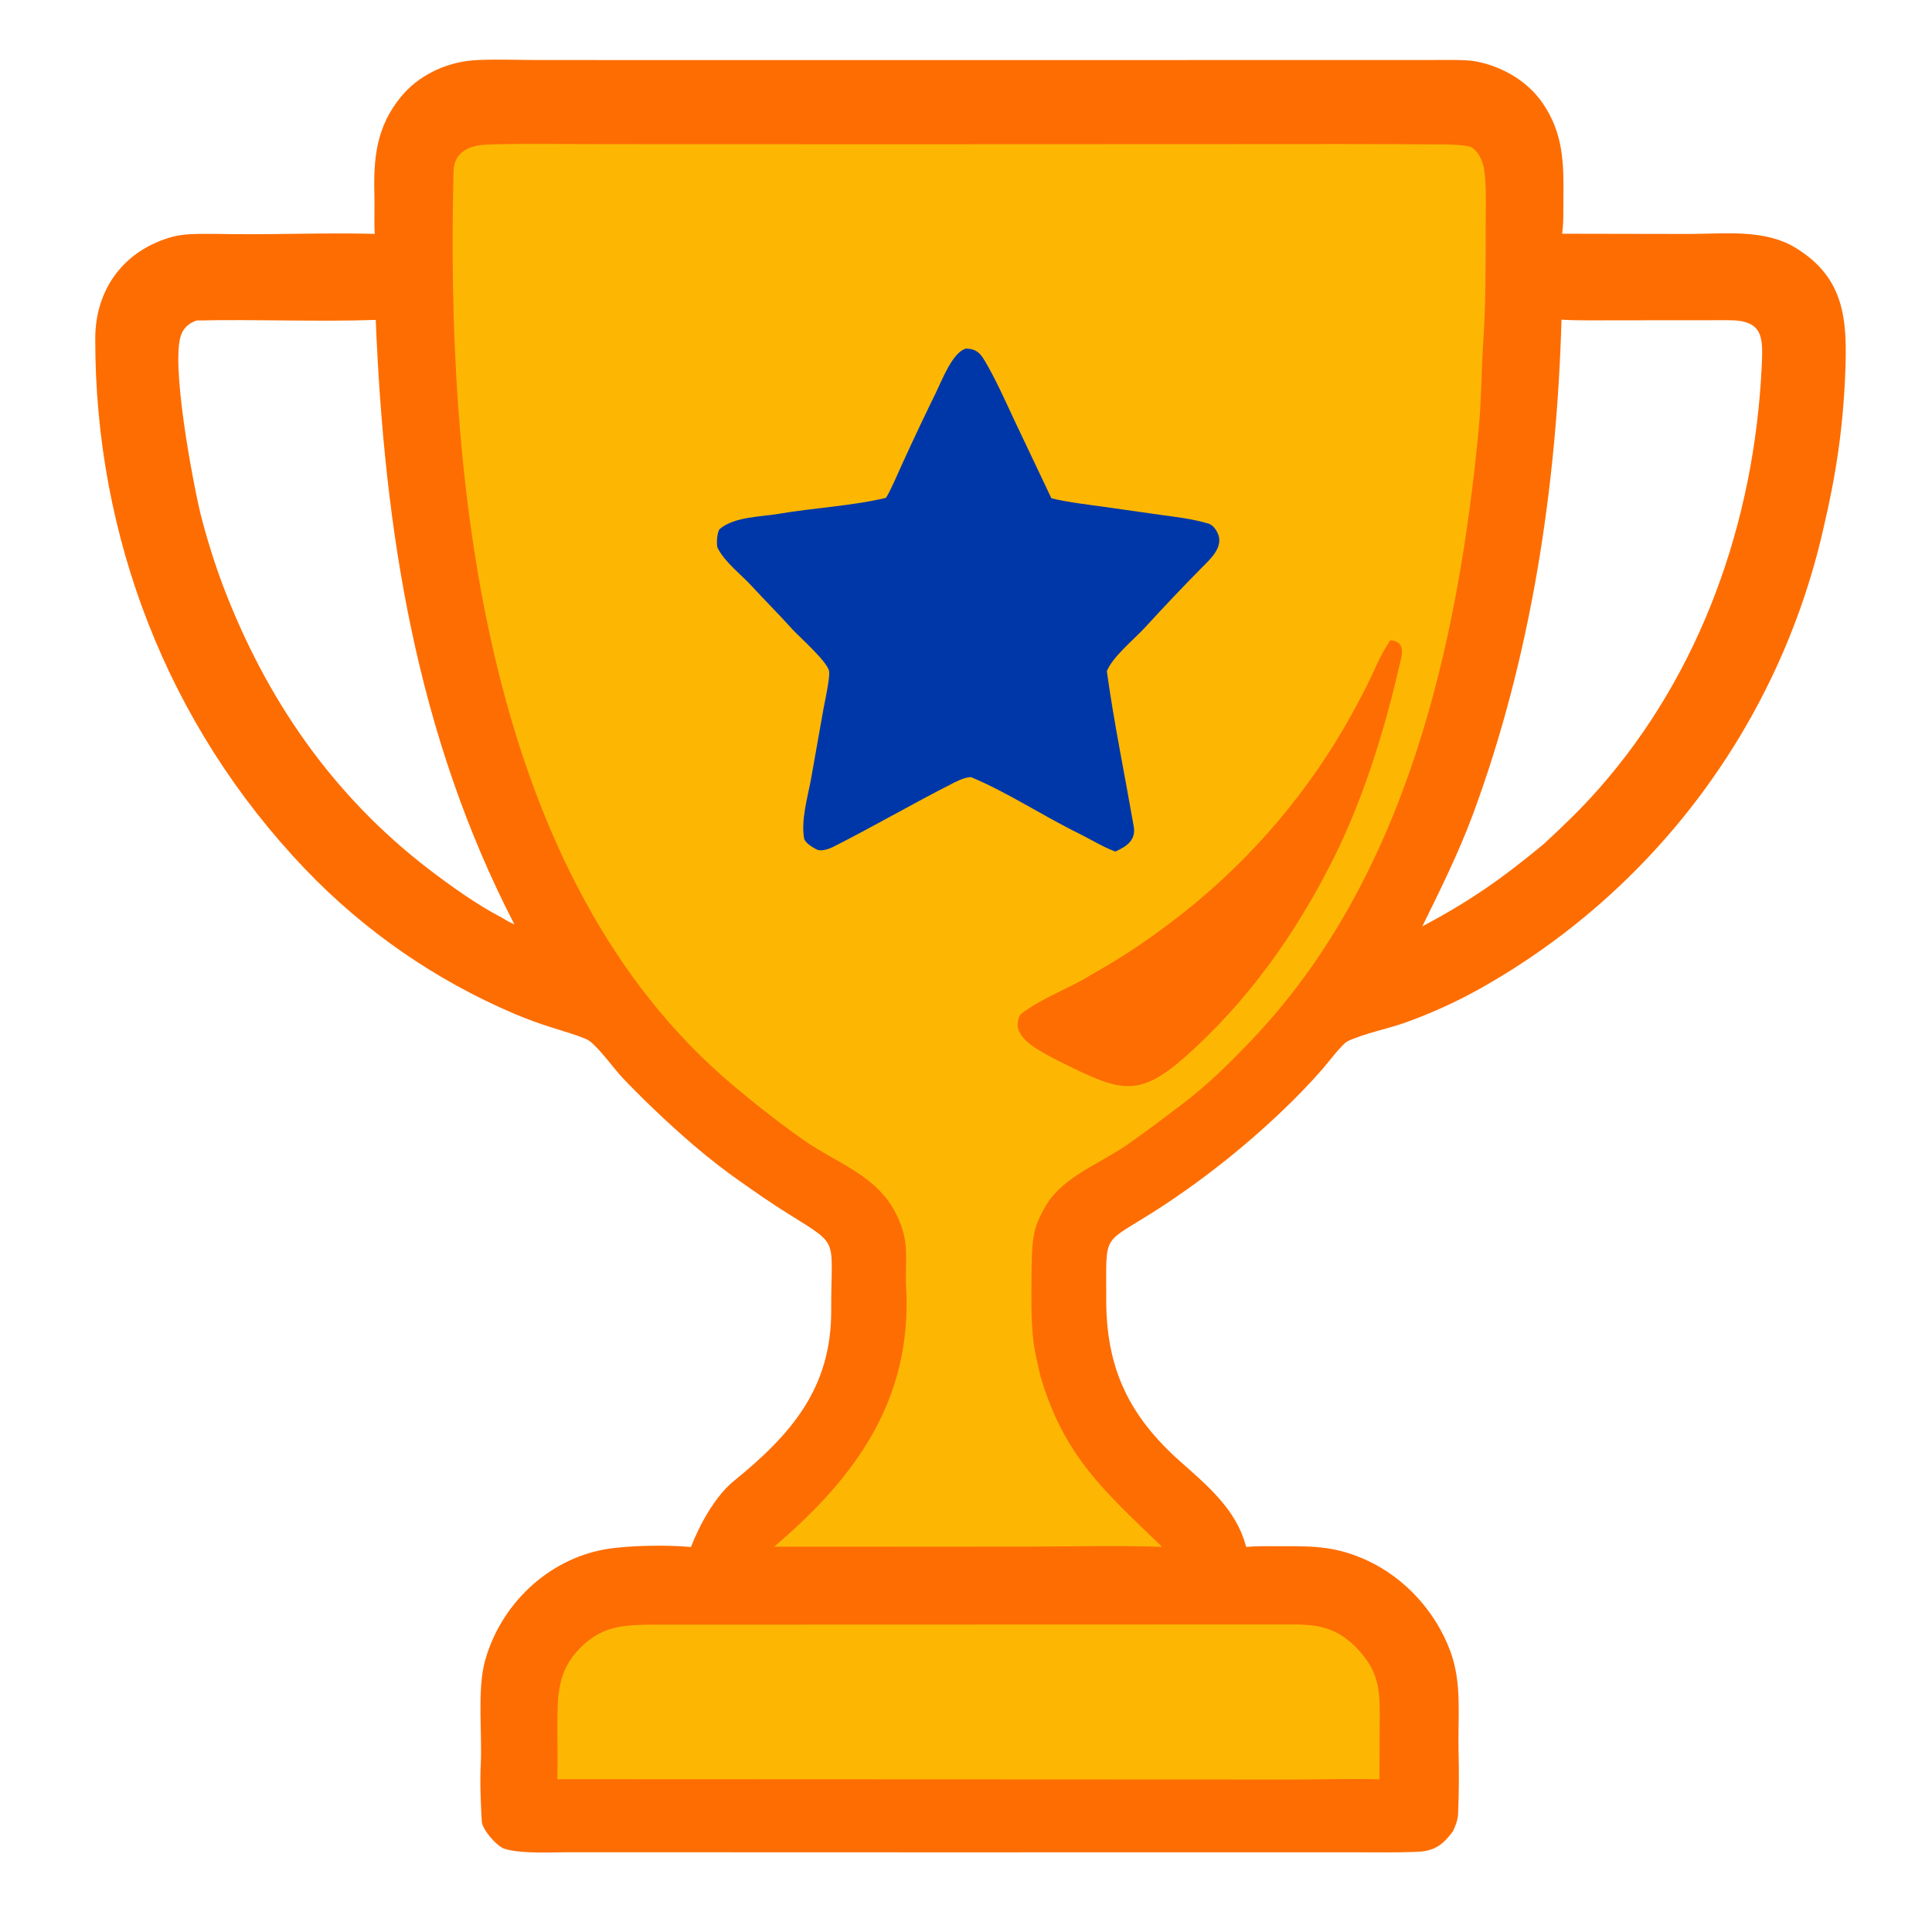
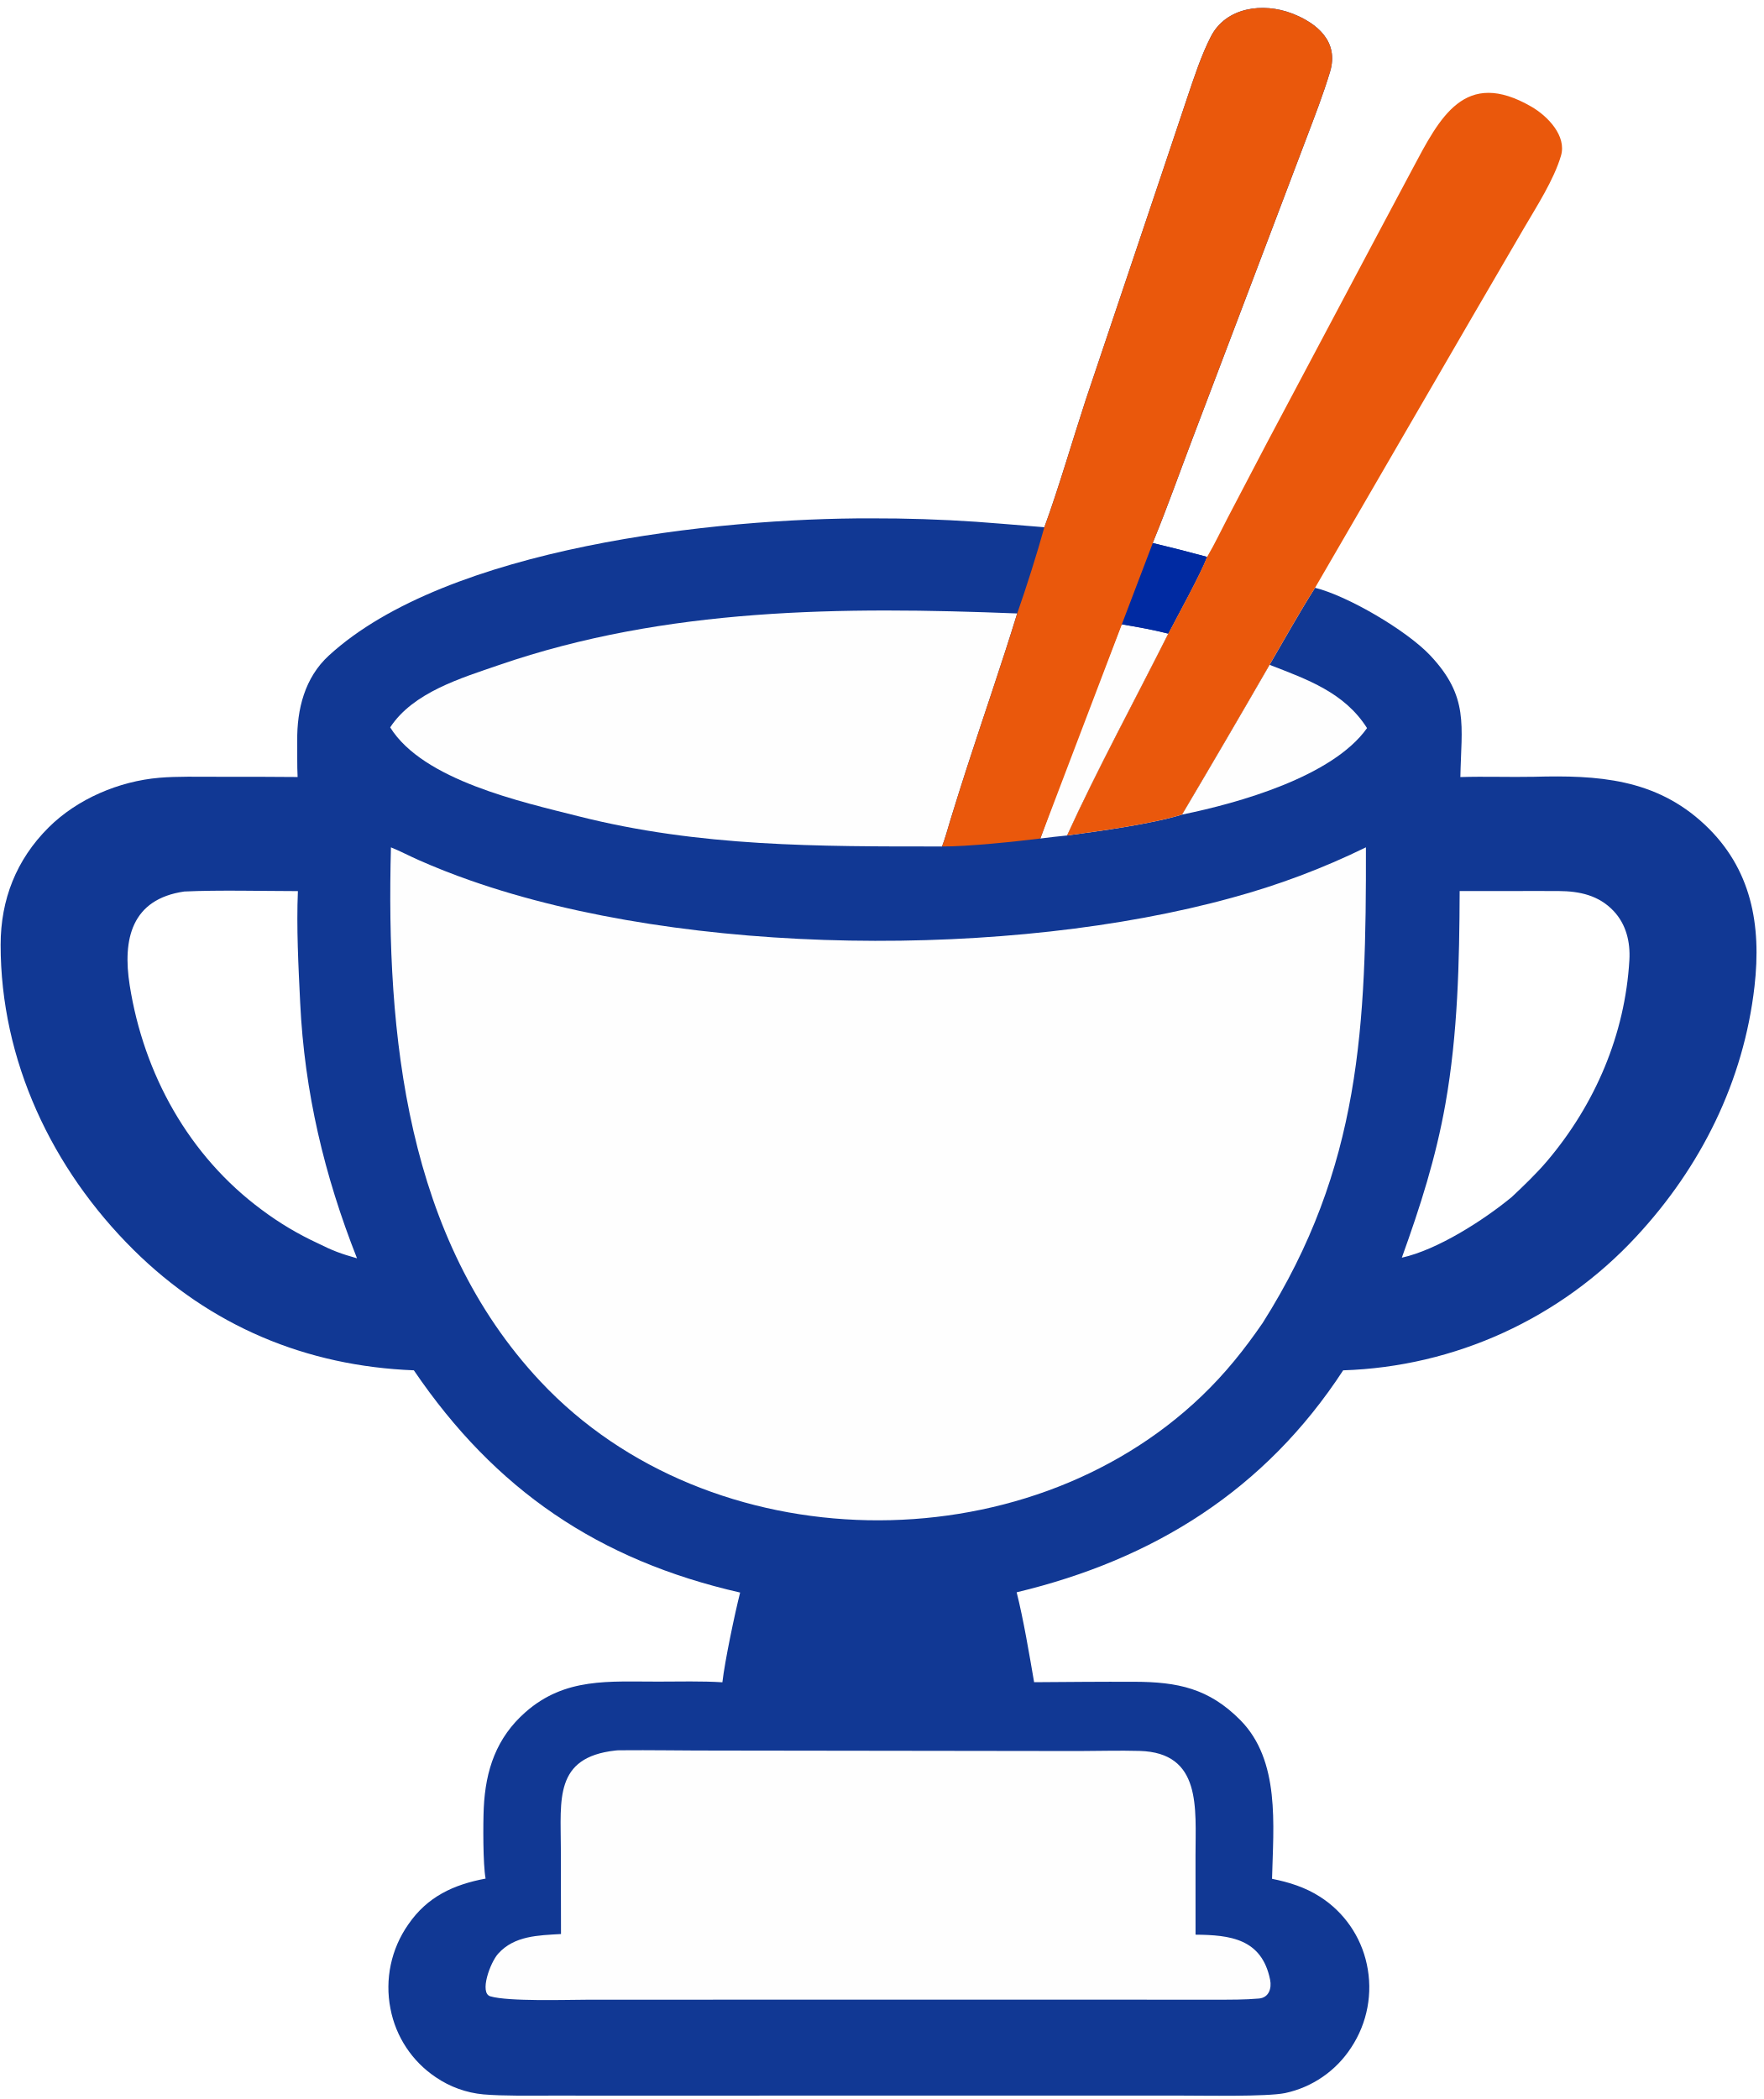
- <svg xmlns="http://www.w3.org/2000/svg" version="1.1" style="display: block;" viewBox="0 0 1996 1996" width="499" height="499" preserveAspectRatio="none">
-   <path transform="translate(0,0)" fill="rgb(254,109,1)" d="M 488.102 62.4 C 504.898 60.944 537.932 62.006 555.819 62.017 L 691.608 62.059 L 1124.1 62.049 L 1401.68 62.015 L 1478.64 62.009 C 1490.26 62.011 1514.06 61.388 1524.52 63.373 C 1551.74 68.534 1577.79 83.436 1593.68 106.454 C 1615.32 137.825 1615.63 169.02 1615.19 205.509 C 1615.06 215.833 1615.52 231.651 1613.81 241.485 L 1745.33 241.711 C 1781.49 241.601 1822.88 236.524 1854.71 255.811 C 1906.3 287.075 1908.49 331.017 1906.41 384.731 C 1904.2 442.115 1896.8 490.965 1883.66 546.667 C 1837.76 748.267 1708.56 920.963 1528.11 1021.9 C 1503.32 1035.69 1477.42 1047.39 1450.69 1056.88 C 1432.59 1063.13 1408.77 1067.9 1392.17 1075.77 C 1386.81 1078.31 1371.66 1098.24 1366.7 1104 C 1359.73 1112.01 1352.55 1119.82 1345.15 1127.43 C 1300.72 1173.07 1247.37 1216.49 1193.78 1250.75 C 1137.56 1286.69 1143.1 1272.49 1142.88 1341.97 C 1142.66 1413.19 1166.17 1462.71 1219.53 1510.06 C 1247.41 1534.79 1276.83 1559.27 1287.02 1596.61 L 1287.43 1598.16 C 1302.32 1596.98 1312.62 1597.56 1327.13 1597.45 C 1359.52 1597.21 1382.18 1598.23 1412.51 1612.17 C 1451.82 1630.42 1483.04 1665.04 1498.22 1705.5 C 1510.71 1738.81 1506.04 1773.35 1506.86 1808.17 C 1507.38 1829.84 1507.36 1852.1 1506.4 1873.72 C 1506.11 1880.3 1503.87 1885.91 1501.17 1891.78 C 1490.6 1906.23 1481.83 1912.51 1463.43 1913.21 C 1442.95 1914 1422.55 1913.7 1402.05 1913.66 L 1299.61 1913.64 L 974.605 1913.7 L 681.193 1913.61 L 588.374 1913.59 C 570.93 1913.59 538.435 1915.45 521.377 1910.08 C 513.281 1907.54 498.637 1890.71 497.746 1881.95 C 496.695 1863.06 495.712 1841.58 496.674 1822.71 C 498.285 1791.12 492.88 1746.33 500.958 1716.28 C 516.838 1658.17 565.515 1611.12 625.285 1600.62 C 648.809 1596.5 689.885 1595.95 713.856 1598.25 C 722.649 1575.42 738.843 1545.75 758.001 1530.18 C 817.302 1482.01 859.026 1434.25 858.736 1353.7 C 858.442 1272.15 870.146 1290.06 802.344 1246.36 C 791.542 1239.29 780.883 1232.01 770.373 1224.52 C 751.703 1211.65 733.717 1197.81 716.489 1183.06 C 691.459 1161.51 667.455 1138.8 644.558 1115 C 633.677 1103.66 620.706 1084.61 609.1 1075.51 C 604.154 1071.63 578.206 1064.18 570.98 1061.85 C 557.778 1057.74 544.78 1052.99 532.031 1047.64 C 450.277 1012.93 376.458 961.912 315.086 897.71 C 173.486 749.385 97.996 554.61 98.415 349.48 C 98.52 298.194 128.573 258.152 178.219 244.634 C 191.978 240.887 207.827 241.784 221.984 241.621 C 276.707 242.907 332.548 240.181 387.141 241.617 C 386.41 228.937 387.169 215.405 386.815 202.814 C 385.72 163.829 388.505 131.287 414.378 99.818 C 432.246 78.086 459.986 64.781 488.102 62.4 z M 1595.13 871.759 C 1615.07 853.319 1633.58 835.537 1651.57 815.158 C 1757.83 694.765 1812.44 538.115 1820.05 378.924 C 1821.49 348.781 1822.15 330.731 1785.89 330.82 C 1747.12 330.915 1708.14 330.771 1669.35 330.914 C 1651.97 330.823 1630.3 331.381 1613.23 330.238 C 1608.31 502.902 1581.86 679.218 1521.5 841.913 C 1507.03 880.919 1487.78 919.739 1469.42 957.079 C 1519.09 930.623 1551.42 907.994 1595.13 871.759 z M 517.422 947.439 C 522.056 950.207 526.425 952.992 531.435 955.037 C 430.113 758.741 397.075 548.808 388.184 330.487 C 327.549 332.623 264.029 329.686 203.031 331.119 C 196.056 333.742 191.192 337.2 187.892 344.063 C 174.966 370.944 199.698 500.786 207.504 532.265 C 213.821 556.911 221.442 581.204 230.336 605.041 C 274.869 722.138 343.524 821.842 443.474 898.347 C 464.553 914.481 493.713 935.372 517.422 947.439 z" />
-   <path transform="translate(0,0)" fill="rgb(253,183,3)" d="M 502.332 149.394 C 542.517 147.964 589.778 149.064 630.505 148.946 L 925.035 149.04 L 1276.63 148.903 C 1349.09 148.818 1421.68 148.706 1494.13 149.237 C 1499.17 149.274 1516.25 149.967 1520.24 152.156 C 1526.72 155.71 1531.88 166.258 1533.05 173.554 C 1535.89 191.278 1534.98 212.689 1534.9 230.864 C 1534.74 270.455 1535.21 311.072 1532.53 350.569 C 1530.52 380.339 1530.56 413.104 1527.76 442.393 C 1506.48 665.559 1453.04 906.247 1293.76 1073.77 C 1270.44 1098.29 1247.83 1120.69 1220.86 1141.11 C 1202.11 1155.31 1183.03 1169.87 1163.73 1183.2 C 1136.7 1201.87 1099.39 1215.41 1081.41 1244.03 C 1076.36 1252.43 1070.75 1263.39 1068.73 1272.97 C 1065.8 1286.88 1065.85 1301.9 1065.72 1316.09 C 1065.52 1338.47 1065.07 1361.46 1067.42 1383.73 C 1068.72 1396.09 1072.15 1409.64 1074.91 1421.8 C 1099.54 1505.31 1141.22 1540.65 1200.62 1598.14 C 1157.87 1596.5 1106.95 1597.8 1063.54 1597.81 L 799.728 1597.95 C 883.604 1526.78 942.278 1446.29 936.195 1330.77 C 934.582 1300.15 940.738 1284.26 926.091 1254.64 C 906.021 1214.05 865.367 1202.36 830.175 1177.83 C 800.991 1157.09 772.853 1134.92 745.865 1111.4 C 497.547 891.645 460.57 487.507 468.586 176.876 C 469.109 156.583 485.329 150.303 502.332 149.394 z" />
-   <path transform="translate(0,0)" fill="rgb(0,55,168)" d="M 998.1 360.106 C 1008.21 360.426 1012.4 364.294 1017.46 372.868 C 1028.71 391.936 1037.82 412.478 1047.2 432.537 L 1086.23 514.789 C 1101.48 518.588 1124.97 521.503 1140.69 523.639 L 1197.53 531.712 C 1214.12 533.948 1233.15 536.187 1249.29 541.185 C 1253.64 543.226 1256.42 547.142 1258.27 551.444 C 1264.19 565.298 1250.5 577.563 1241.44 586.631 C 1221.65 606.669 1202.14 627.349 1183.11 648.085 C 1171.5 660.735 1149.64 678.258 1143.51 693.416 C 1150.9 746.789 1162.02 800.586 1171.28 853.719 C 1173.79 868.129 1163.9 874.495 1152.28 879.774 C 1139.51 875.1 1126.53 866.953 1114.29 860.951 C 1077.8 843.059 1040.54 818.424 1003.34 802.939 C 998.232 802.704 990.707 806.024 986.054 808.377 C 944.063 829.615 903.346 853.364 861.375 874.653 C 856.835 876.956 848.625 880.023 843.69 877.569 C 839.814 875.641 832.193 871.237 830.778 866.405 C 827.318 847.352 834.443 823.567 837.86 804.985 L 850.758 732.302 C 852.315 724.006 857.392 700.879 856.648 693.958 C 855.579 684.013 825.714 658.023 818.736 650.253 C 804.564 634.473 790.616 620.668 776.448 605.297 C 764.81 592.671 749.84 581.789 741.718 566.77 C 739.612 563.321 740.895 548.985 743.641 546.477 C 758.85 533.68 785.915 534.033 804.512 530.844 C 840.524 524.67 880.003 522.772 915.281 514.352 C 919.37 508.586 929.245 485.48 932.994 477.313 C 944.03 453.171 955.387 429.177 967.064 405.339 C 973.181 392.896 984.212 363.612 998.1 360.106 z" />
-   <path transform="translate(0,0)" fill="rgb(254,109,1)" d="M 1436.36 661.463 C 1454.23 662.875 1447.71 678.94 1444.79 691.617 C 1430.52 753.588 1410.75 816.832 1383.71 874.685 C 1346.22 952.58 1298.73 1022.56 1235.56 1081.77 C 1176.5 1137.13 1160.79 1129.29 1092.69 1095.67 C 1079.34 1088.32 1055.34 1077.75 1051.62 1061.76 C 1050.77 1058.08 1052.05 1049.61 1055.24 1047.19 C 1076.73 1030.9 1103.65 1021.72 1126.65 1007.49 C 1158.52 989.381 1178.1 976.477 1206.58 955.301 C 1280.22 900.552 1342.63 830.82 1388.79 751.514 C 1396.23 738.728 1404.62 723.213 1411.34 709.929 C 1420.14 692.568 1425.2 677.945 1436.36 661.463 z" />
-   <path transform="translate(0,0)" fill="rgb(253,183,3)" d="M 674.372 1678.47 L 1337.01 1678.27 C 1364.37 1678.37 1382.65 1682.93 1401.92 1702.93 C 1427.82 1729.83 1425.45 1751.92 1425.35 1786.41 L 1425.13 1838.3 C 1397.9 1837.36 1364.31 1838.55 1336.25 1838.45 L 575.825 1838.12 C 576.26 1820.68 575.821 1801.28 575.882 1783.85 C 575.992 1752.56 575.522 1726.86 598.897 1703.11 C 622.295 1679.35 643.547 1678.9 674.372 1678.47 z" />
+ <svg xmlns="http://www.w3.org/2000/svg" width="695" height="827" viewBox="29 24 695 827">
+   <path fill="#113894" d="M440.47 231.731C445.98 216.764 451.67 197.113 456.76 181.599L486.78 92.303L496.86 62.214C499.49 54.409 502.32 45.737 506.07 38.433C512.07 26.745 526.65 24.957 537.91 29.247C548 33.09 556.59 40.409 553.05 52.221C550.34 61.232 547.01 69.758 543.69 78.541L527.76 120.579L498.64 197.341C493.83 210.004 488.87 223.969 483.77 236.427C483.56 236.933 483.35 237.439 483.14 237.943C490.32 239.655 497.47 241.479 504.59 243.415C501.97 250.28 493.03 266.469 489.31 273.649C476.55 299.077 461.16 327.452 449.42 353.18C462.06 351.481 482.64 348.681 494.71 344.948C506.32 325.346 517.82 305.676 529.2 285.938C534.93 276.133 541.08 265.082 547.13 255.591C559.89 258.725 583.19 272.345 592.49 282.221C607.9 298.574 604.76 309.864 604.38 330.161C613.92 329.859 623.98 330.239 633.45 330.046C658.4 329.364 681.25 330.699 700.63 348.87C719.16 366.238 723.02 388.517 720.27 412.622C716 450.036 699.16 483.787 673.71 511.182C643.81 543.503 602.2 562.494 558.2 563.907C527.43 611.051 483.58 638.435 429.56 651.362C432.3 662.308 434.51 675.614 436.44 686.781C449.63 686.687 462.75 686.564 476.01 686.611C492.96 686.671 505.25 689.173 517.65 701.677C533.47 717.634 530.69 743.169 530.18 764.244C536.96 765.611 543.27 767.582 549.15 771.361C558.56 777.394 565.17 786.937 567.51 797.868C569.99 809.21 567.76 821.07 561.35 830.746C555.39 839.93 546.04 846.375 535.33 848.665C528.15 850.143 503.17 849.66 494.45 849.66L415.57 849.654L286.43 849.672L245.85 849.664C237.86 849.66 227.26 849.853 219.44 849.18C212.75 848.558 206.32 846.249 200.76 842.467C191.4 836.221 184.94 826.472 182.84 815.414C180.56 803.847 183.1 791.847 189.88 782.2C197.42 771.244 207.69 766.539 220.32 764.156C219.27 758.552 219.32 742.243 219.6 736.323C220.3 721.383 224.59 708.636 236.06 698.561C251.7 684.828 268.98 686.588 288.33 686.548C296.28 686.532 305.79 686.304 313.62 686.817C314.57 678.469 318.53 659.645 320.61 651.462C264.78 638.731 224.06 610.996 192.06 563.903C149.66 562.241 111.92 546.485 81.58 516.403C49.47 484.559 29.22 441.813 29.25 396.212C29.26 378.438 35.42 362.707 48.11 350.06C59.47 338.735 75.88 331.792 91.78 330.436C98.72 329.844 107.29 330.048 114.39 330.046C125.02 330.018 135.64 330.05 146.26 330.142C146.02 325.566 146.16 320.429 146.11 315.888C145.96 303.492 149.06 291.012 158.54 282.307C205.12 239.564 311.35 228.07 372.26 228.228C386.04 228.194 399.81 228.643 413.56 229.576Q421.43 230.14 440.47 231.731ZM154.17 513.821C160.2 516.837 163.31 517.963 169.66 519.767C156.76 487.116 148.96 454.226 147.27 419.114C146.57 404.635 145.77 389.537 146.37 375.094C132.29 375.078 115.47 374.619 101.61 375.252C80.83 378.262 77.23 394.001 80.1 412.191C85.62 447.219 103.44 479.46 132.12 500.656C138.99 505.803 146.38 510.216 154.17 513.821ZM581.32 519.522C595.39 516.415 613.52 504.767 624.59 495.658C629.25 491.282 634.44 486.315 638.62 481.373C657.51 459.034 669.27 431.571 670.97 402.256C671.38 395.147 669.7 388.163 664.75 382.923C658.95 376.775 651.4 375.11 643.15 375.068C630.15 375.001 617.12 375.133 604.1 375.068C604 403.061 603.39 431.289 598.49 458.928C594.71 480.225 588.61 499.299 581.32 519.522Z" />
+   <path fill="#FEFEFE" d="M182.73 310.583C191.76 296.786 210.7 291.15 225.59 286.023C291.61 263.3 360.9 262.985 429.77 265.7C423.54 286.018 416.44 306.387 409.89 326.645C407.72 333.355 405.6 340.081 403.53 346.822C402.72 349.468 401.15 355.12 400.15 357.507C351.27 357.512 304.78 357.715 256.91 345.602C234.51 339.933 195.7 331.456 182.73 310.583Z" />
+   <path fill="#FEFEFE" d="M470.89 269.967C476.83 270.956 483.46 272.138 489.31 273.649C476.55 299.077 461.16 327.452 449.42 353.18C445.91 353.522 442.39 353.919 438.89 354.369C448.62 326.977 460.39 297.251 470.89 269.967Z" />
+   <path fill="#002AA2" d="M483.14 237.943C490.32 239.655 497.47 241.479 504.59 243.415C501.97 250.28 493.03 266.469 489.31 273.649C483.46 272.138 476.83 270.956 470.89 269.967C474.79 259.406 479.02 248.417 483.14 237.943Z" />
+   <path fill="#FEFEFE" d="M529.2 285.938C544.11 291.715 558.72 296.845 567.61 310.869C554.04 330.021 516.86 340.444 494.71 344.948C506.32 325.346 517.82 305.676 529.2 285.938Z" />
+   <path fill="#FEFEFE" d="M183.03 357.857C186.16 359.098 190.71 361.43 194 362.881C200.65 365.821 207.42 368.493 214.29 370.89C299.87 400.949 427.21 401.762 514.42 377.693C532.59 372.764 550.26 366.12 567.17 357.848C567.3 427.841 565.35 483.849 526.5 545.215C519.21 555.806 511.83 565.046 502.5 573.995C432.49 641.117 308.58 639.371 241.91 568.273C189.02 511.867 181.07 431.723 183.03 357.857Z" />
+   <path fill="#FEFEFE" d="M271.3 713.721C271.85 713.661 272.34 713.611 272.89 713.605C285.47 713.487 298.09 713.729 310.69 713.715L402.27 713.835L453.93 713.904C461.95 713.891 469.97 713.633 478 713.859C502.54 714.552 500.02 736.386 500.03 754.909L500.04 786.256C513.65 786.378 526.15 787.816 529.42 804.022C530.1 807.383 528.95 811.067 525.03 811.415C519.48 811.908 513.79 811.864 508.18 811.875L480.03 811.866L313.97 811.865L259.97 811.886C252.57 811.886 229.38 812.668 222.19 810.545C217.78 809.242 222.1 797.255 225.29 793.726C231.67 786.662 241 786.536 250.03 786.002L249.97 752.307C249.94 732.989 247.36 716.444 271.3 713.721Z" />
+   <path fill="#EA580C" d="M504.59 243.415L504.82 243.03C507.43 238.634 510.25 232.715 512.69 228.044L528.03 198.743L572.14 115.654L585.4 90.761C596.32 70.224 606.04 50.748 632.44 66.073C638.82 69.781 646.31 77.564 644.03 85.326C641.22 94.879 634.43 105.33 629.41 113.942L609.32 148.41L547.13 255.591C541.08 265.082 534.93 276.133 529.2 285.938C517.82 305.676 506.32 325.346 494.71 344.948C482.64 348.681 462.06 351.481 449.42 353.18C461.16 327.452 476.55 299.077 489.31 273.649C493.03 266.469 501.97 250.28 504.59 243.415Z" />
+   <path fill="#EA580C" d="M440.47 231.731C445.98 216.764 451.67 197.113 456.76 181.599L486.78 92.303L496.86 62.214C499.49 54.409 502.32 45.737 506.07 38.433C512.07 26.745 526.65 24.957 537.91 29.247C548 33.09 556.59 40.409 553.05 52.221C550.34 61.232 547.01 69.758 543.69 78.541L527.76 120.579L498.64 197.341C493.83 210.004 488.87 223.969 483.77 236.427L438.89 354.369C429.27 355.567 410 357.59 400.15 357.507C401.15 355.12 402.72 349.468 403.53 346.822C405.6 340.081 407.72 333.355 409.89 326.645C416.44 306.387 423.54 286.018 429.77 265.7C433.17 256.109 437.79 241.48 440.47 231.731Z" />
</svg>
